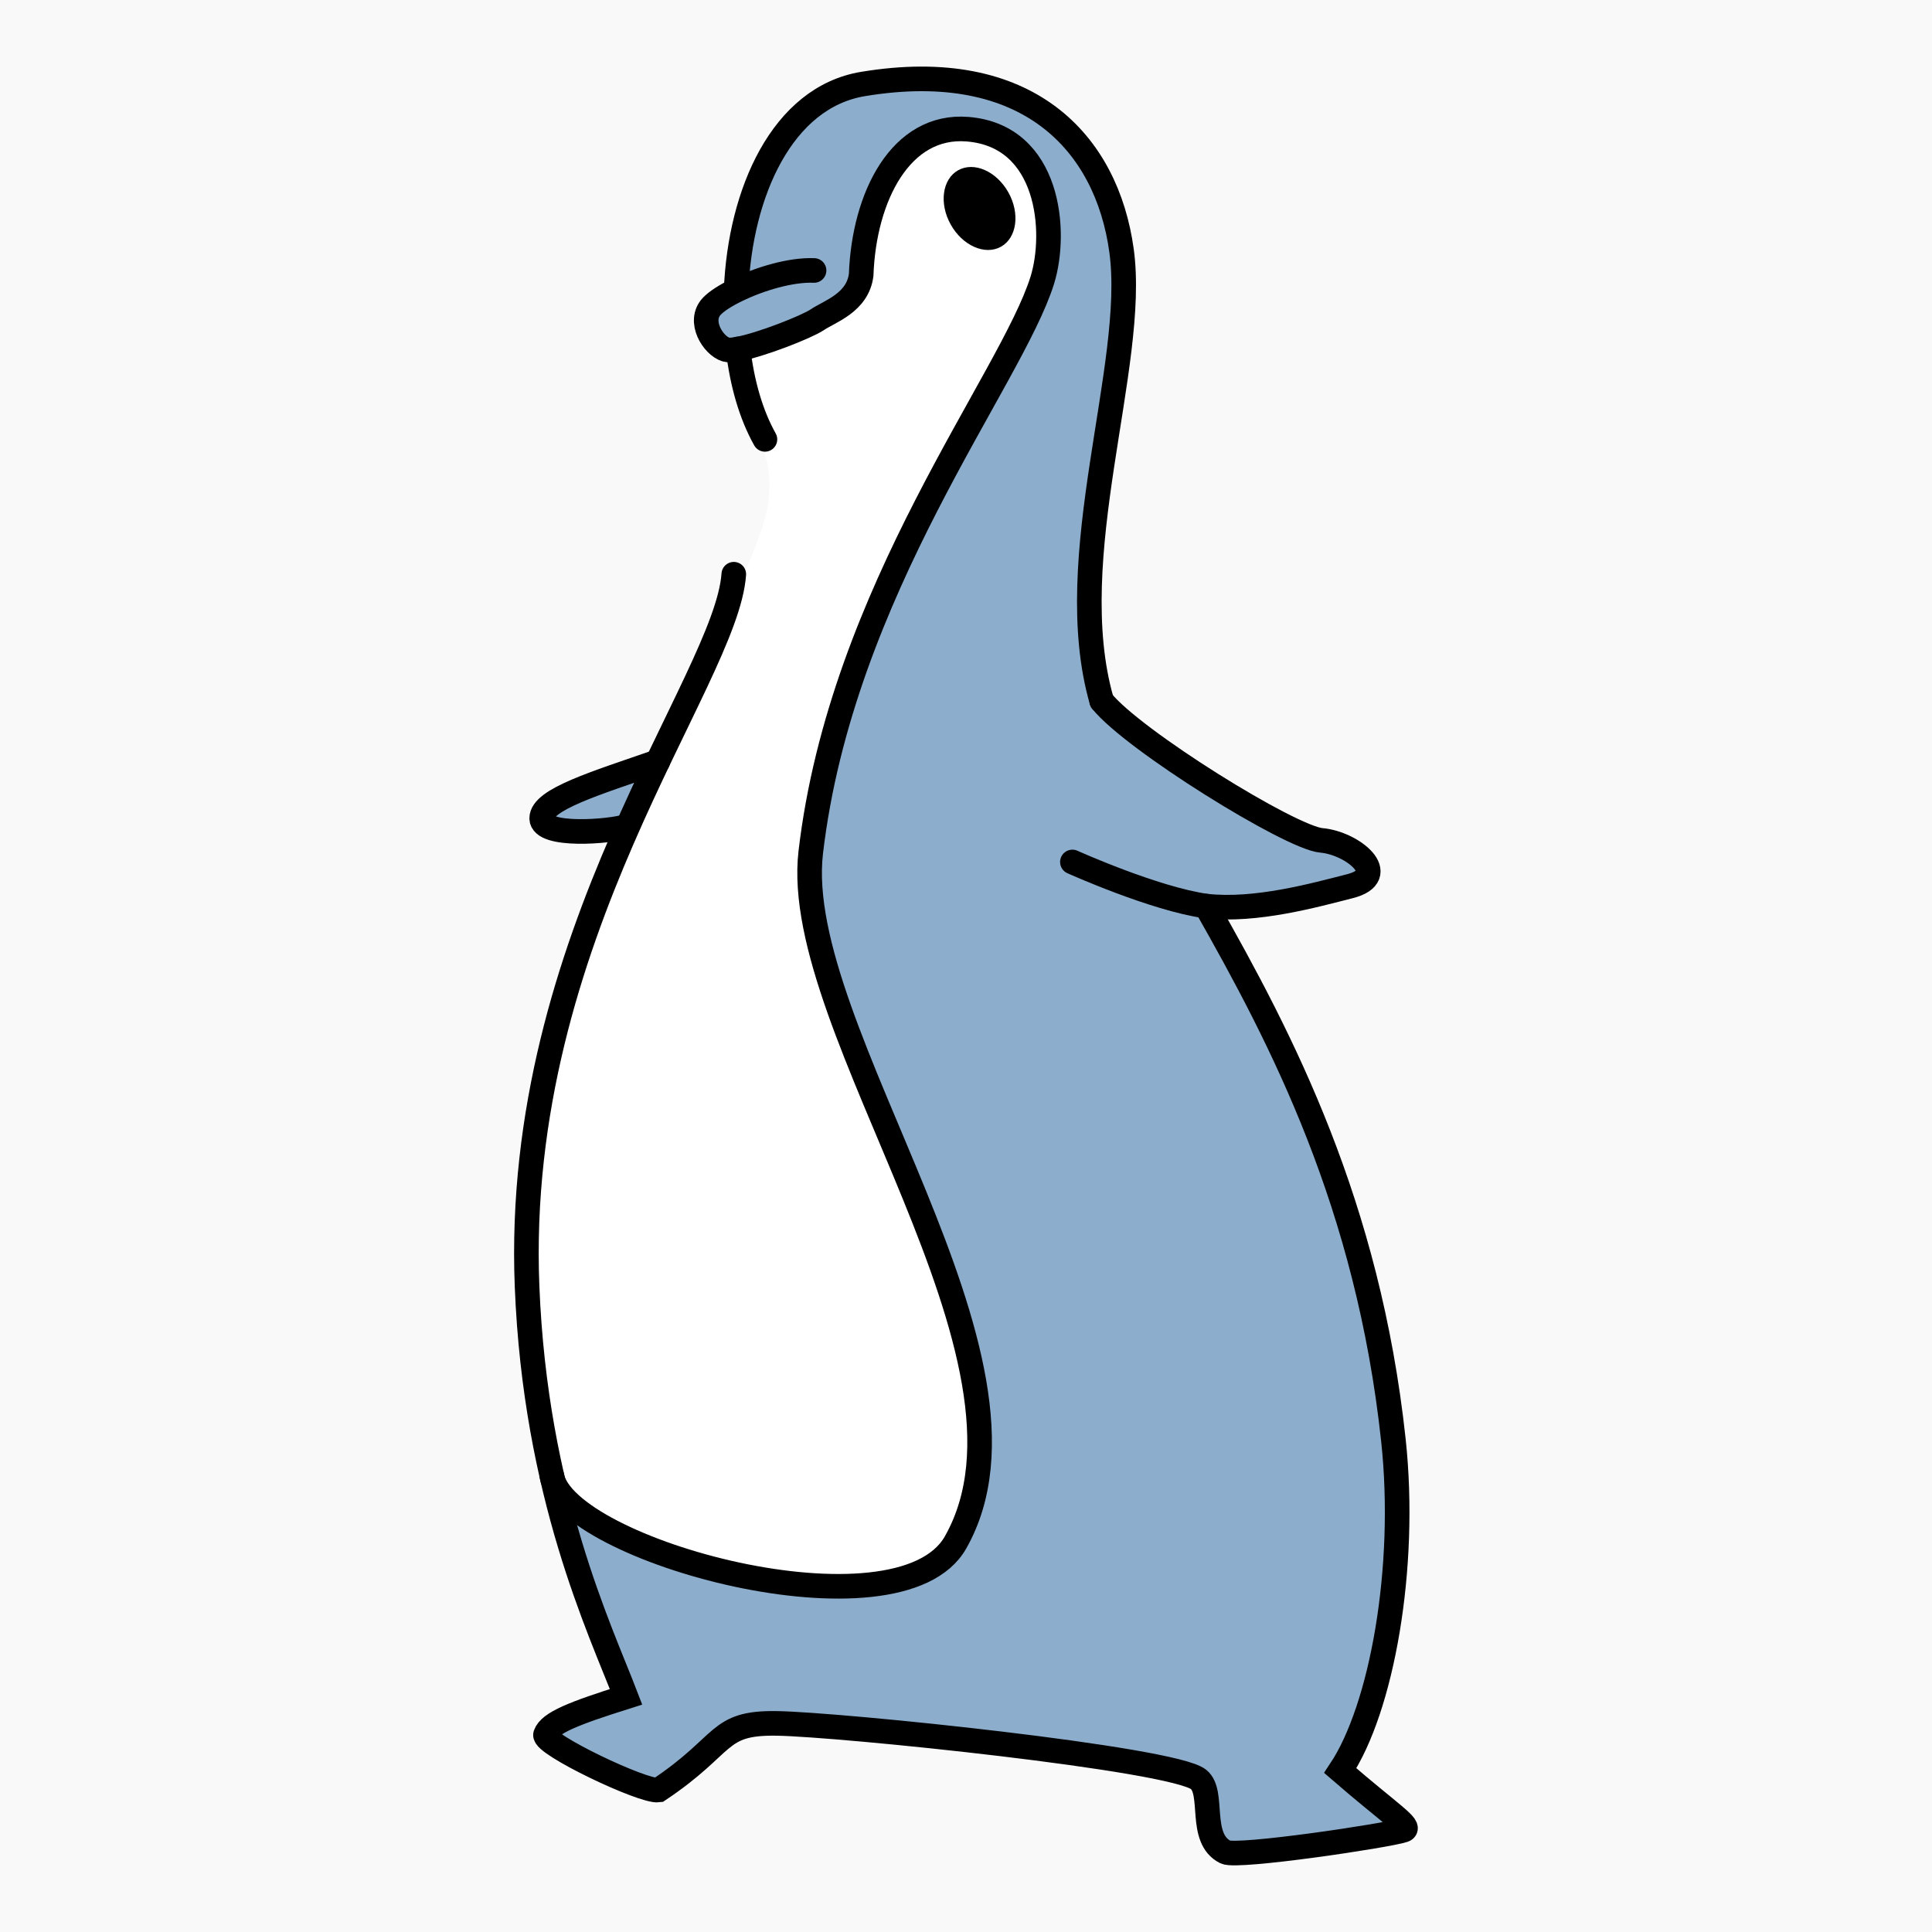
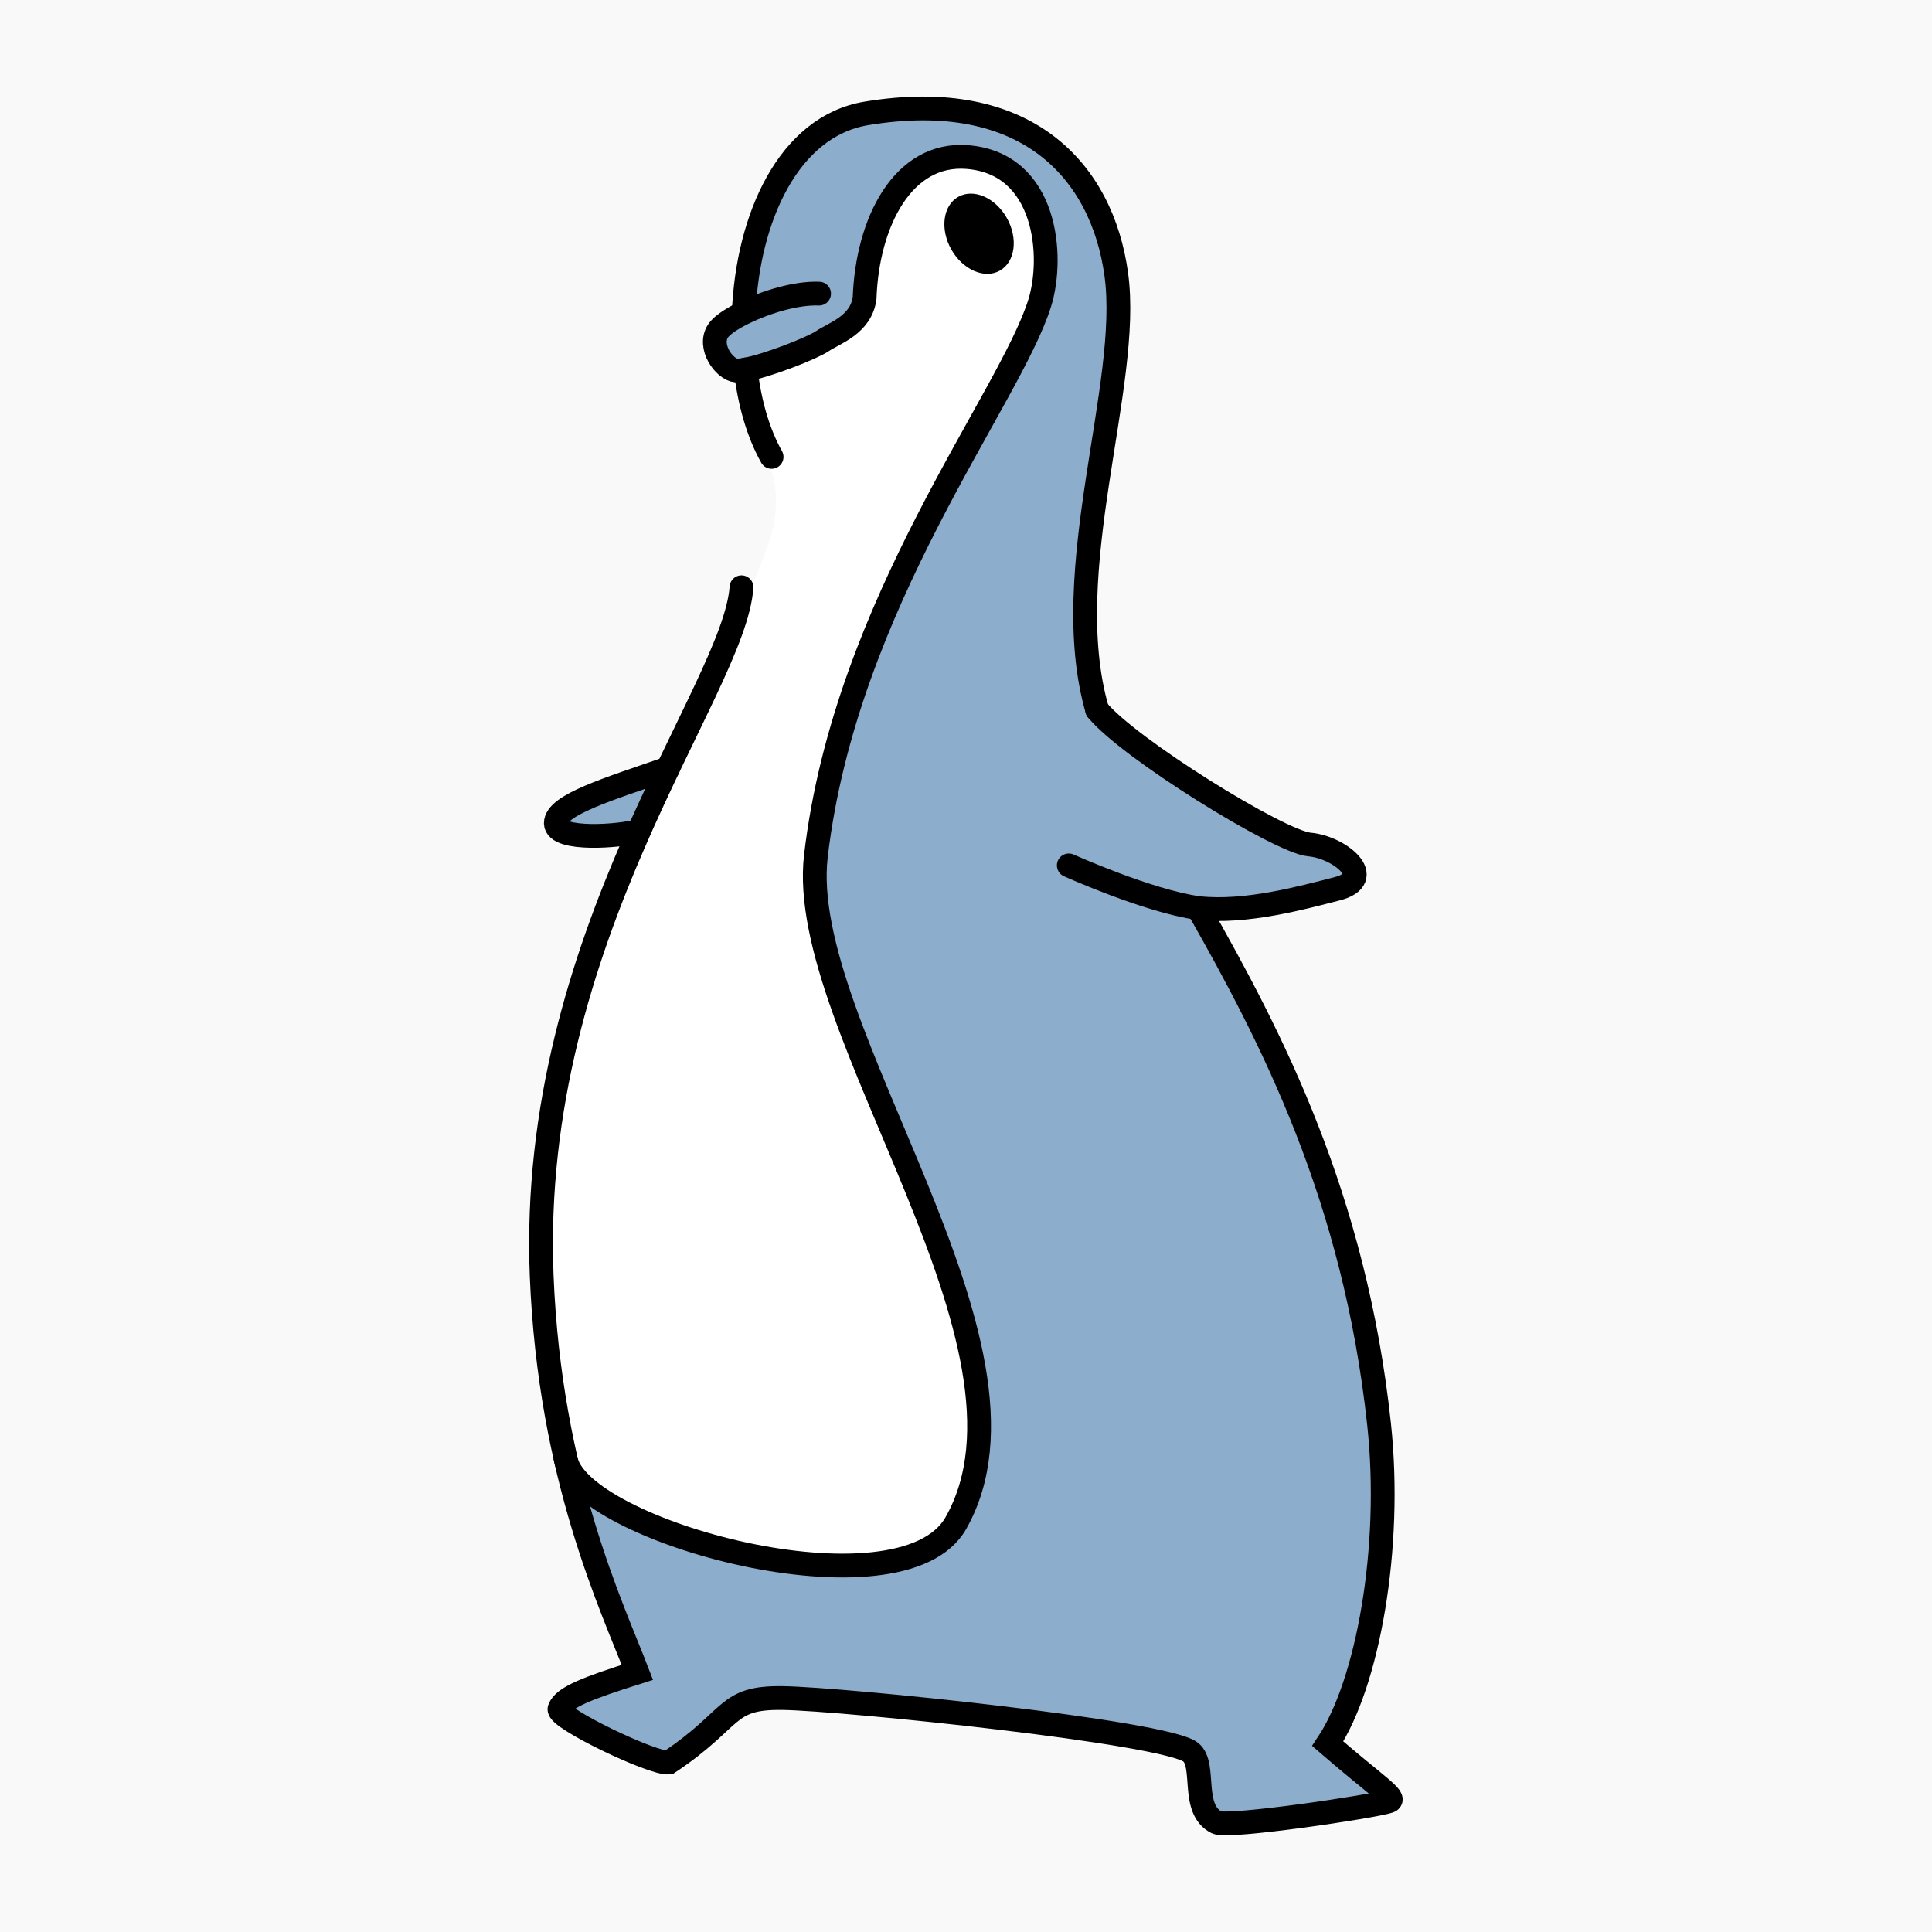
- <svg xmlns="http://www.w3.org/2000/svg" width="29" height="29" viewBox="0 0 7.673 7.673" version="1.1" id="svg8">
+ <svg xmlns="http://www.w3.org/2000/svg" width="20" height="20" viewBox="0 0 5.292 5.292" version="1.1" id="svg8">
  <defs id="defs2" />
-   <g id="layer1" transform="translate(0,-289.3271)">
-     <rect id="rect17" width="7.673" height="7.673" x="-1.11262e-07" y="289.327" style="stroke-width:0.265;fill:#f9f9f9" />
-     <g id="g2410" transform="matrix(0.027167,0,0,0.027167,3.719386,285.1992)">
+   <g id="layer1" transform="translate(0,-291.7083)">
+     <rect id="rect17" width="5.292" height="5.292" x="7.9472862e-08" y="291.708" style="fill:#f9f9f9;stroke-width:0.182" />
+     <g id="g2410" transform="matrix(0.01811133,0,0,0.01811133,2.567785,289.0446)">
      <g transform="matrix(0.3527778,0,0,-0.3527778,-103.3818,431.9195)" id="g10">
        <g transform="scale(1,-1)" id="g12">
          <path id="path14" style="fill:#ffffff;fill-opacity:1;fill-rule:nonzero;stroke:none" d="m 307.32,-740.548 c -0.616,-0.011 -1.213,0.002 -1.843,0.031 -23.334,1.061 -35.386,19.25 -39.594,34.281 -4.569,16.323 -1.298,26.624 -4.969,31.469 -9.086,11.989 -34.569,22.087 -50.688,25.719 0,0 2.699,19.145 6.812,30.562 4.113,11.418 8.875,18.594 5.875,35.594 -3,17 -26.851,64.076 -46,104.875 -22.138,47.167 -54.155,118.008 -54,204.125 0.059,32.931 4.072,63.076 9.594,89 0.658,1.039 1.082,1.938 1.219,2.719 2.032,11.57 39.116,39.413 96.438,45.156 51.108,5.12 81.255,-3.835 80.968,-52.312 -0.537,-90.879 -73.181,-183.164 -70,-240.781 6.87,-123.652 99.695,-213.195 98.281,-271.531 -0.49,-20.229 -12.986,-38.609 -32.094,-38.906 0,0 0,0 0,0 z" />
          <path id="path16" style="fill:#8cadcb;fill-opacity:1;fill-rule:nonzero;stroke:none" d="m 286.303,-761.392 c -21,0 -44.498,7.479 -57,23.75 -18.25,23.75 -20,64.188 -20,64.188 0,0 -17.5,5.562 -13.5,16.562 3.46,9.516 11.607,8.463 13.75,8 0.025,-0.011 0.067,-0.025 0.093,-0.031 0.29,-0.065 0.469,-0.125 0.469,-0.125 16.118,-3.632 41.602,-13.729 50.688,-25.719 3.671,-4.844 0.399,-15.146 4.969,-31.469 4.208,-15.031 16.26,-33.221 39.594,-34.281 20.161,-0.916 33.432,17.994 33.938,38.875 1.414,58.336 -91.412,147.879 -98.282,271.531 -3.181,57.617 69.463,149.902 70,240.781 0.287,48.478 -29.861,57.433 -80.969,52.312 -57.321,-5.743 -94.405,-33.586 -96.437,-45.156 -0.137,-0.78 -0.561,-1.68 -1.219,-2.719 12.282,57.656 32,94.406 32,94.406 0,0 -34.348,9.318 -33.344,16.094 0.722,4.877 41.296,23.193 46.094,22.531 5.442,-0.751 26.173,-24.021 36.656,-27.031 12.892,-3.702 175.217,14.683 188,23.25 3.736,2.504 0.822,23.496 9,29.75 4.25,3.25 70.889,-6.93 74,-11 2.447,-3.203 -24.438,-23 -24.438,-23 10.518,-24.554 23.184,-46.658 22.438,-107 -1.16,-93.878 -39,-188.617 -78.016,-251.254 22.734,4.363 66.016,-7.246 66.266,-14.996 0.291,-8.996 -16.25,-11.75 -23.25,-12.75 -7,-1 -61.689,-31.505 -87,-57.25 -3.635,-13.91 -5.41,-26.487 -4.75,-48.5 0.75,-25 12.75,-87 13.75,-129.25 0.854,-36.046 -22.75,-79.5 -83.5,-80.5 z" />
          <path id="path18" style="fill:#8cadcb;fill-opacity:1;fill-rule:nonzero;stroke:none" d="m 176.438,-476.923 c -17.556,4.691 -45.396,13.464 -45.5,22.031 -0.091,7.522 19.304,7.155 32.719,6 4.409,-10.095 8.749,-19.434 12.781,-28.031 z" />
          <path id="path20" style="fill:none;stroke:#000000;stroke-width:10.195;stroke-linecap:round;stroke-linejoin:miter;stroke-miterlimit:2.818;stroke-dasharray:none;stroke-opacity:1" d="m 404.787,-418.146 c 31.418,55.252 67.096,123.714 77.594,221.273 5.725,53.173 -4.891,111.293 -22.016,136.98 20.604,17.846 29.875,23.421 26.291,24.666 -6.322,2.203 -68.963,11.543 -73.861,9.092 -11.369,-5.682 -4.404,-24.611 -11.133,-30.094 -10.621,-8.662 -148.777,-22.855 -174.888,-23.234 -25.059,-0.368 -20.285,8.531 -48.923,27.621 -6.365,0.908 -48.163,-19.097 -46.819,-22.987 1.696,-4.911 11.817,-8.835 33.366,-15.643 -10.828,-28.245 -37.567,-83.646 -41.02,-170.098 -5.812,-145.328 82.575,-250.878 85.667,-295.1" />
          <path id="path22" style="fill:none;stroke:#000000;stroke-width:10.195;stroke-linecap:round;stroke-linejoin:miter;stroke-miterlimit:2.818;stroke-dasharray:none;stroke-opacity:1" d="m 210.022,-673.461 c 1.655,-40.198 19.004,-79.803 52.57,-85.359 68.449,-11.335 101.013,24.501 107.13,69.028 6.545,47.588 -25.383,127.033 -8.209,186.656" />
          <path id="path24" style="fill:none;stroke:#000000;stroke-width:10.195;stroke-linecap:round;stroke-linejoin:miter;stroke-miterlimit:2.818;stroke-dasharray:none;stroke-opacity:1" d="m 221.951,-611.554 c -5.812,-10.377 -9.502,-23.345 -11.132,-37.485" />
          <path id="path26" style="fill:none;stroke:#000000;stroke-width:10.195;stroke-linecap:round;stroke-linejoin:miter;stroke-miterlimit:2.818;stroke-dasharray:none;stroke-opacity:1" d="m 177.527,-478.003 c -25.799,8.942 -48.083,15.651 -48.083,23.473 0,7.825 28.145,5.588 35.184,3.354" />
          <path id="path28" style="fill:none;stroke:#000000;stroke-width:10.195;stroke-linecap:round;stroke-linejoin:miter;stroke-miterlimit:2.818;stroke-dasharray:none;stroke-opacity:1" d="m 242.306,-681.55 c -9.739,-0.39 -22.613,3.54 -31.886,8.029 -4.729,2.287 -8.52,4.721 -10.484,6.799 -5.818,6.16 0.485,16.291 5.873,17.956 0.934,0.289 2.532,0.208 4.568,-0.14 9.657,-1.656 29.048,-9.356 33.229,-12.203 5.064,-3.447 16.783,-7.001 18.221,-18.625 1.169,-32.414 16.414,-62.591 44.094,-60.357 34.05,2.751 37.201,42.611 30.964,62.592 -12.9,41.355 -83.273,128.536 -95.949,237.088 -8.617,73.745 103.259,209.692 59.993,285.971 -23.46,41.356 -162.319,3.423 -167.304,-27.716" />
          <path id="path30" style="fill:none;stroke:#000000;stroke-width:10.195;stroke-linecap:round;stroke-linejoin:miter;stroke-miterlimit:2.818;stroke-dasharray:none;stroke-opacity:1" d="m 361.514,-503.136 c 12.932,16.17 78.15,56.646 91.057,57.762 12.898,1.12 29.312,14.53 11.721,19.001 -14.602,3.716 -38.92,10.511 -59.504,8.228 0,0 0,0 0,0 -21.543,-3.015 -55.426,-18.286 -55.426,-18.286" />
          <path id="path32" style="fill:#000000;fill-opacity:1;fill-rule:nonzero;stroke:none" d="m 319.773,-691.396 c -6.588,3.693 -15.912,-0.4 -20.814,-9.15 -4.907,-8.743 -3.537,-18.829 3.05,-22.522 6.588,-3.699 15.909,0.395 20.811,9.144 4.906,8.746 3.541,18.83 -3.047,22.529 z" />
        </g>
      </g>
    </g>
  </g>
</svg>
